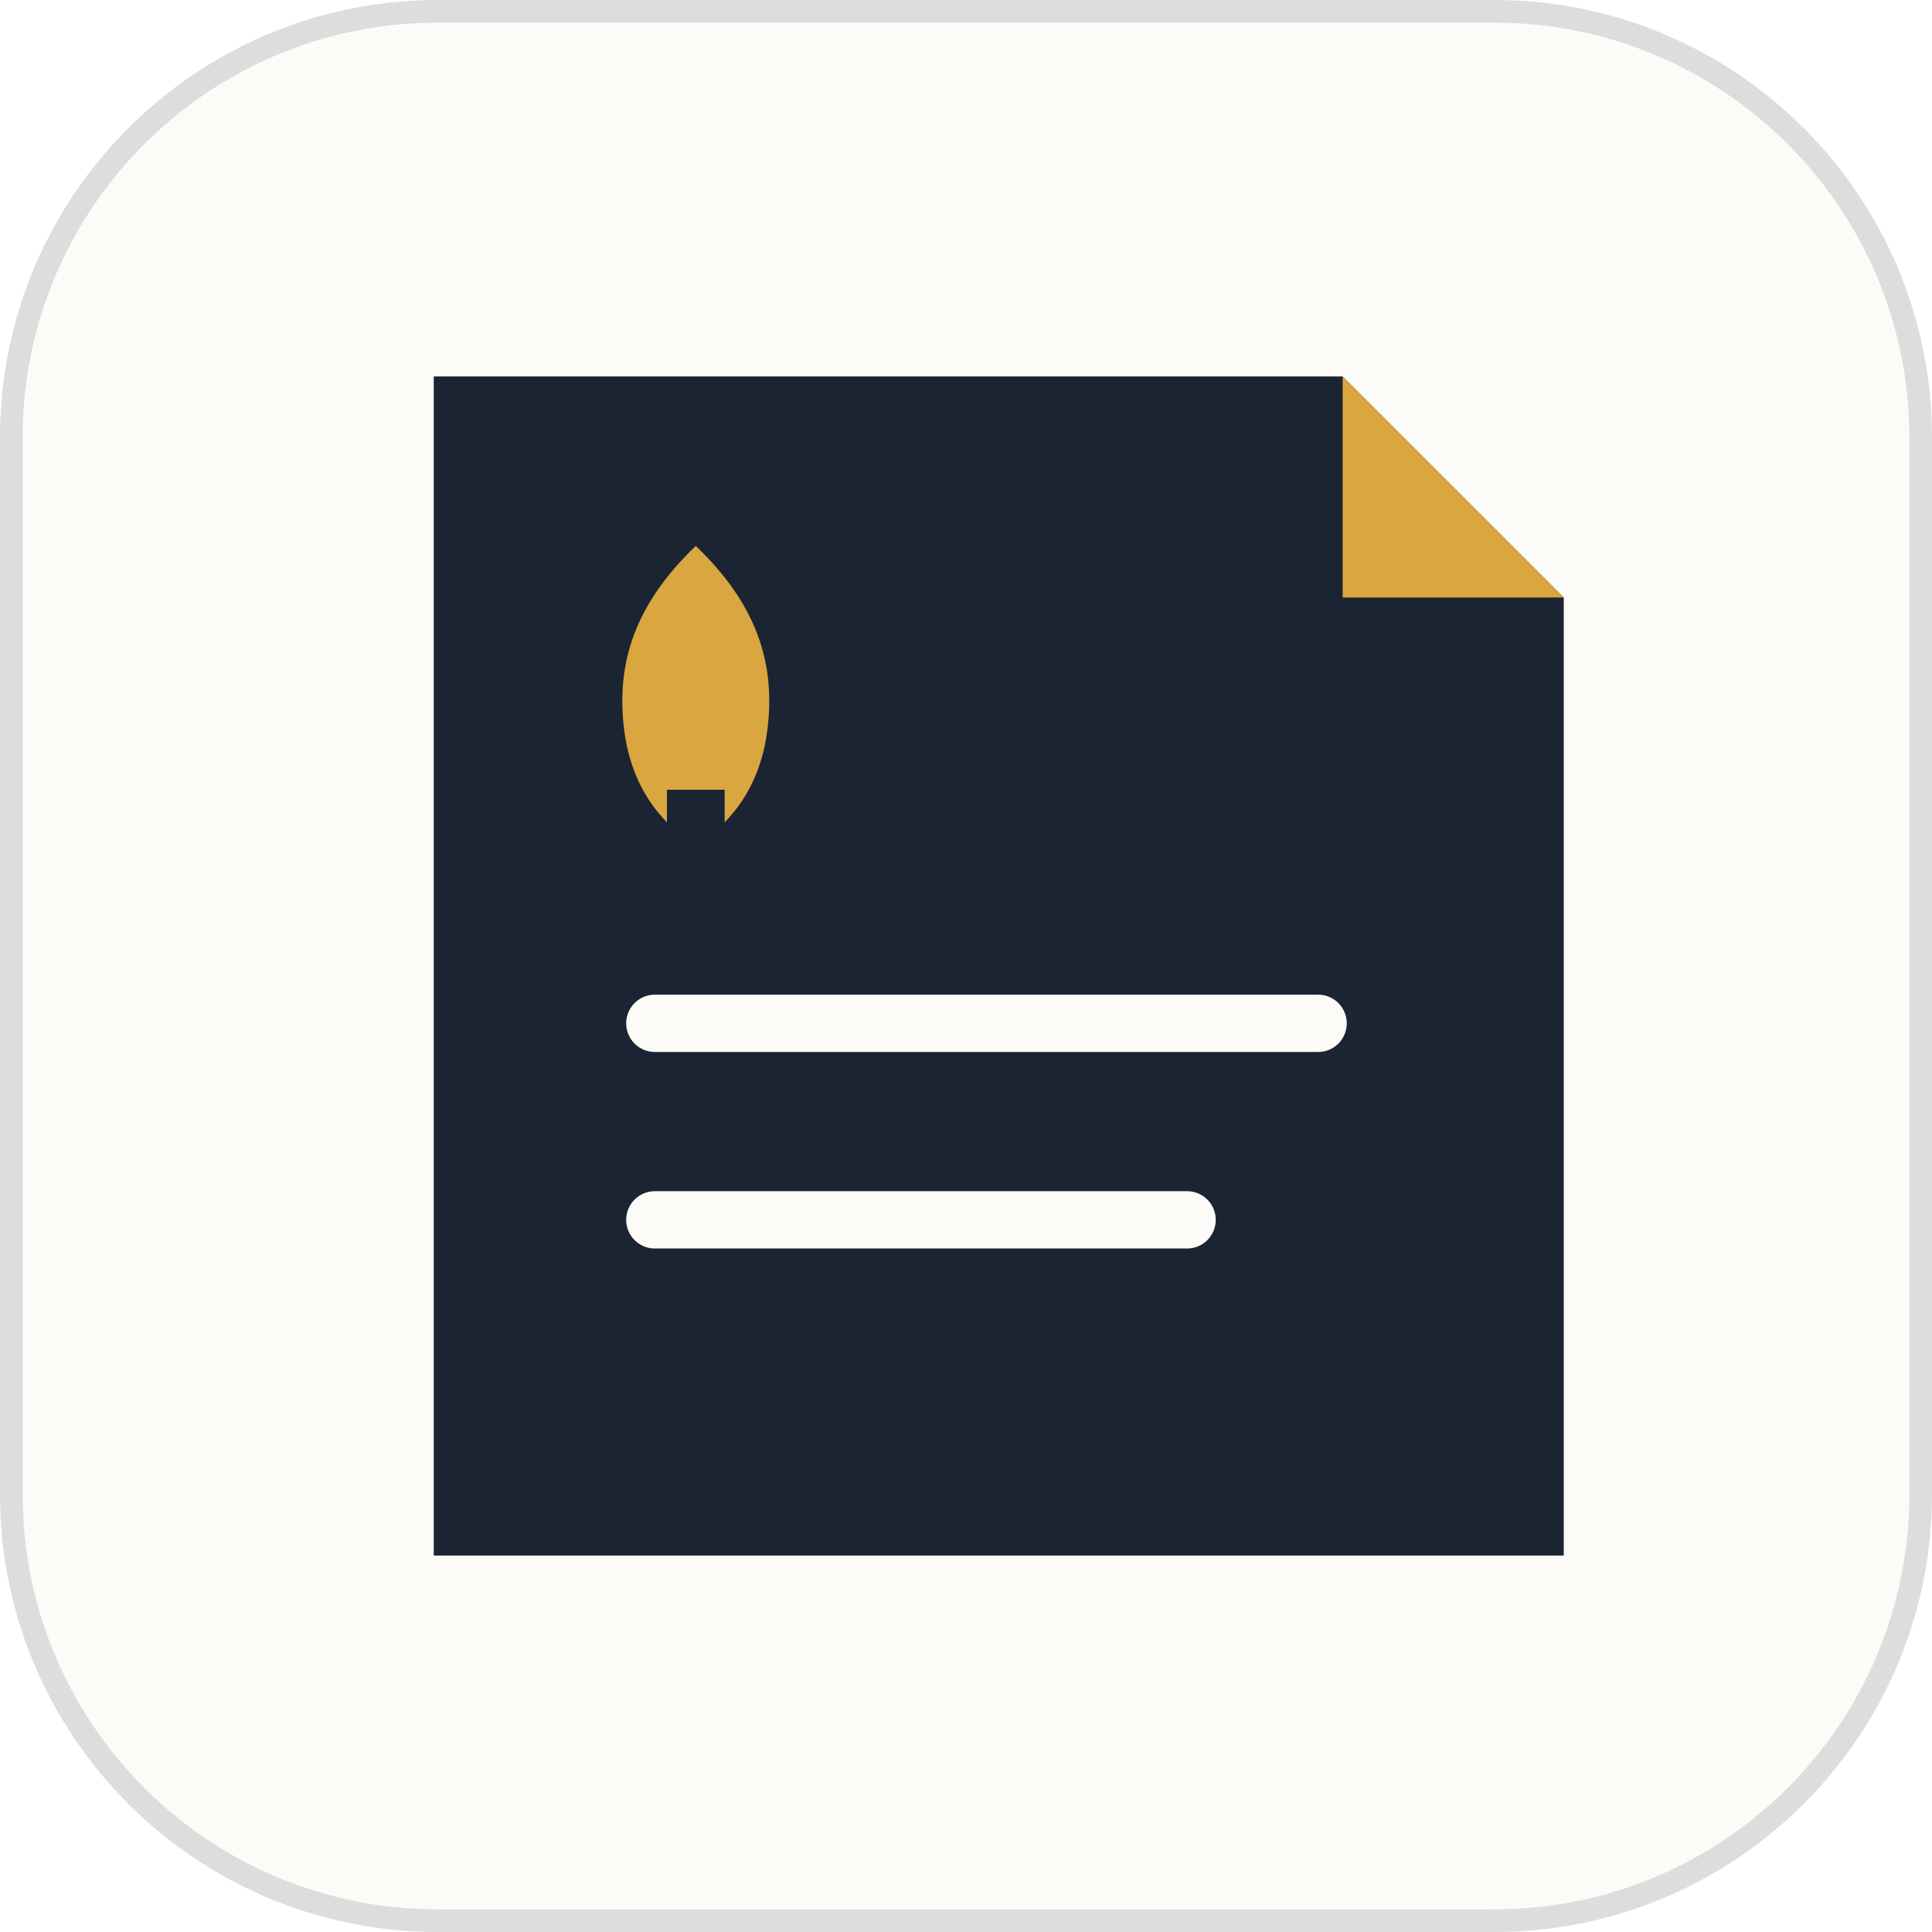
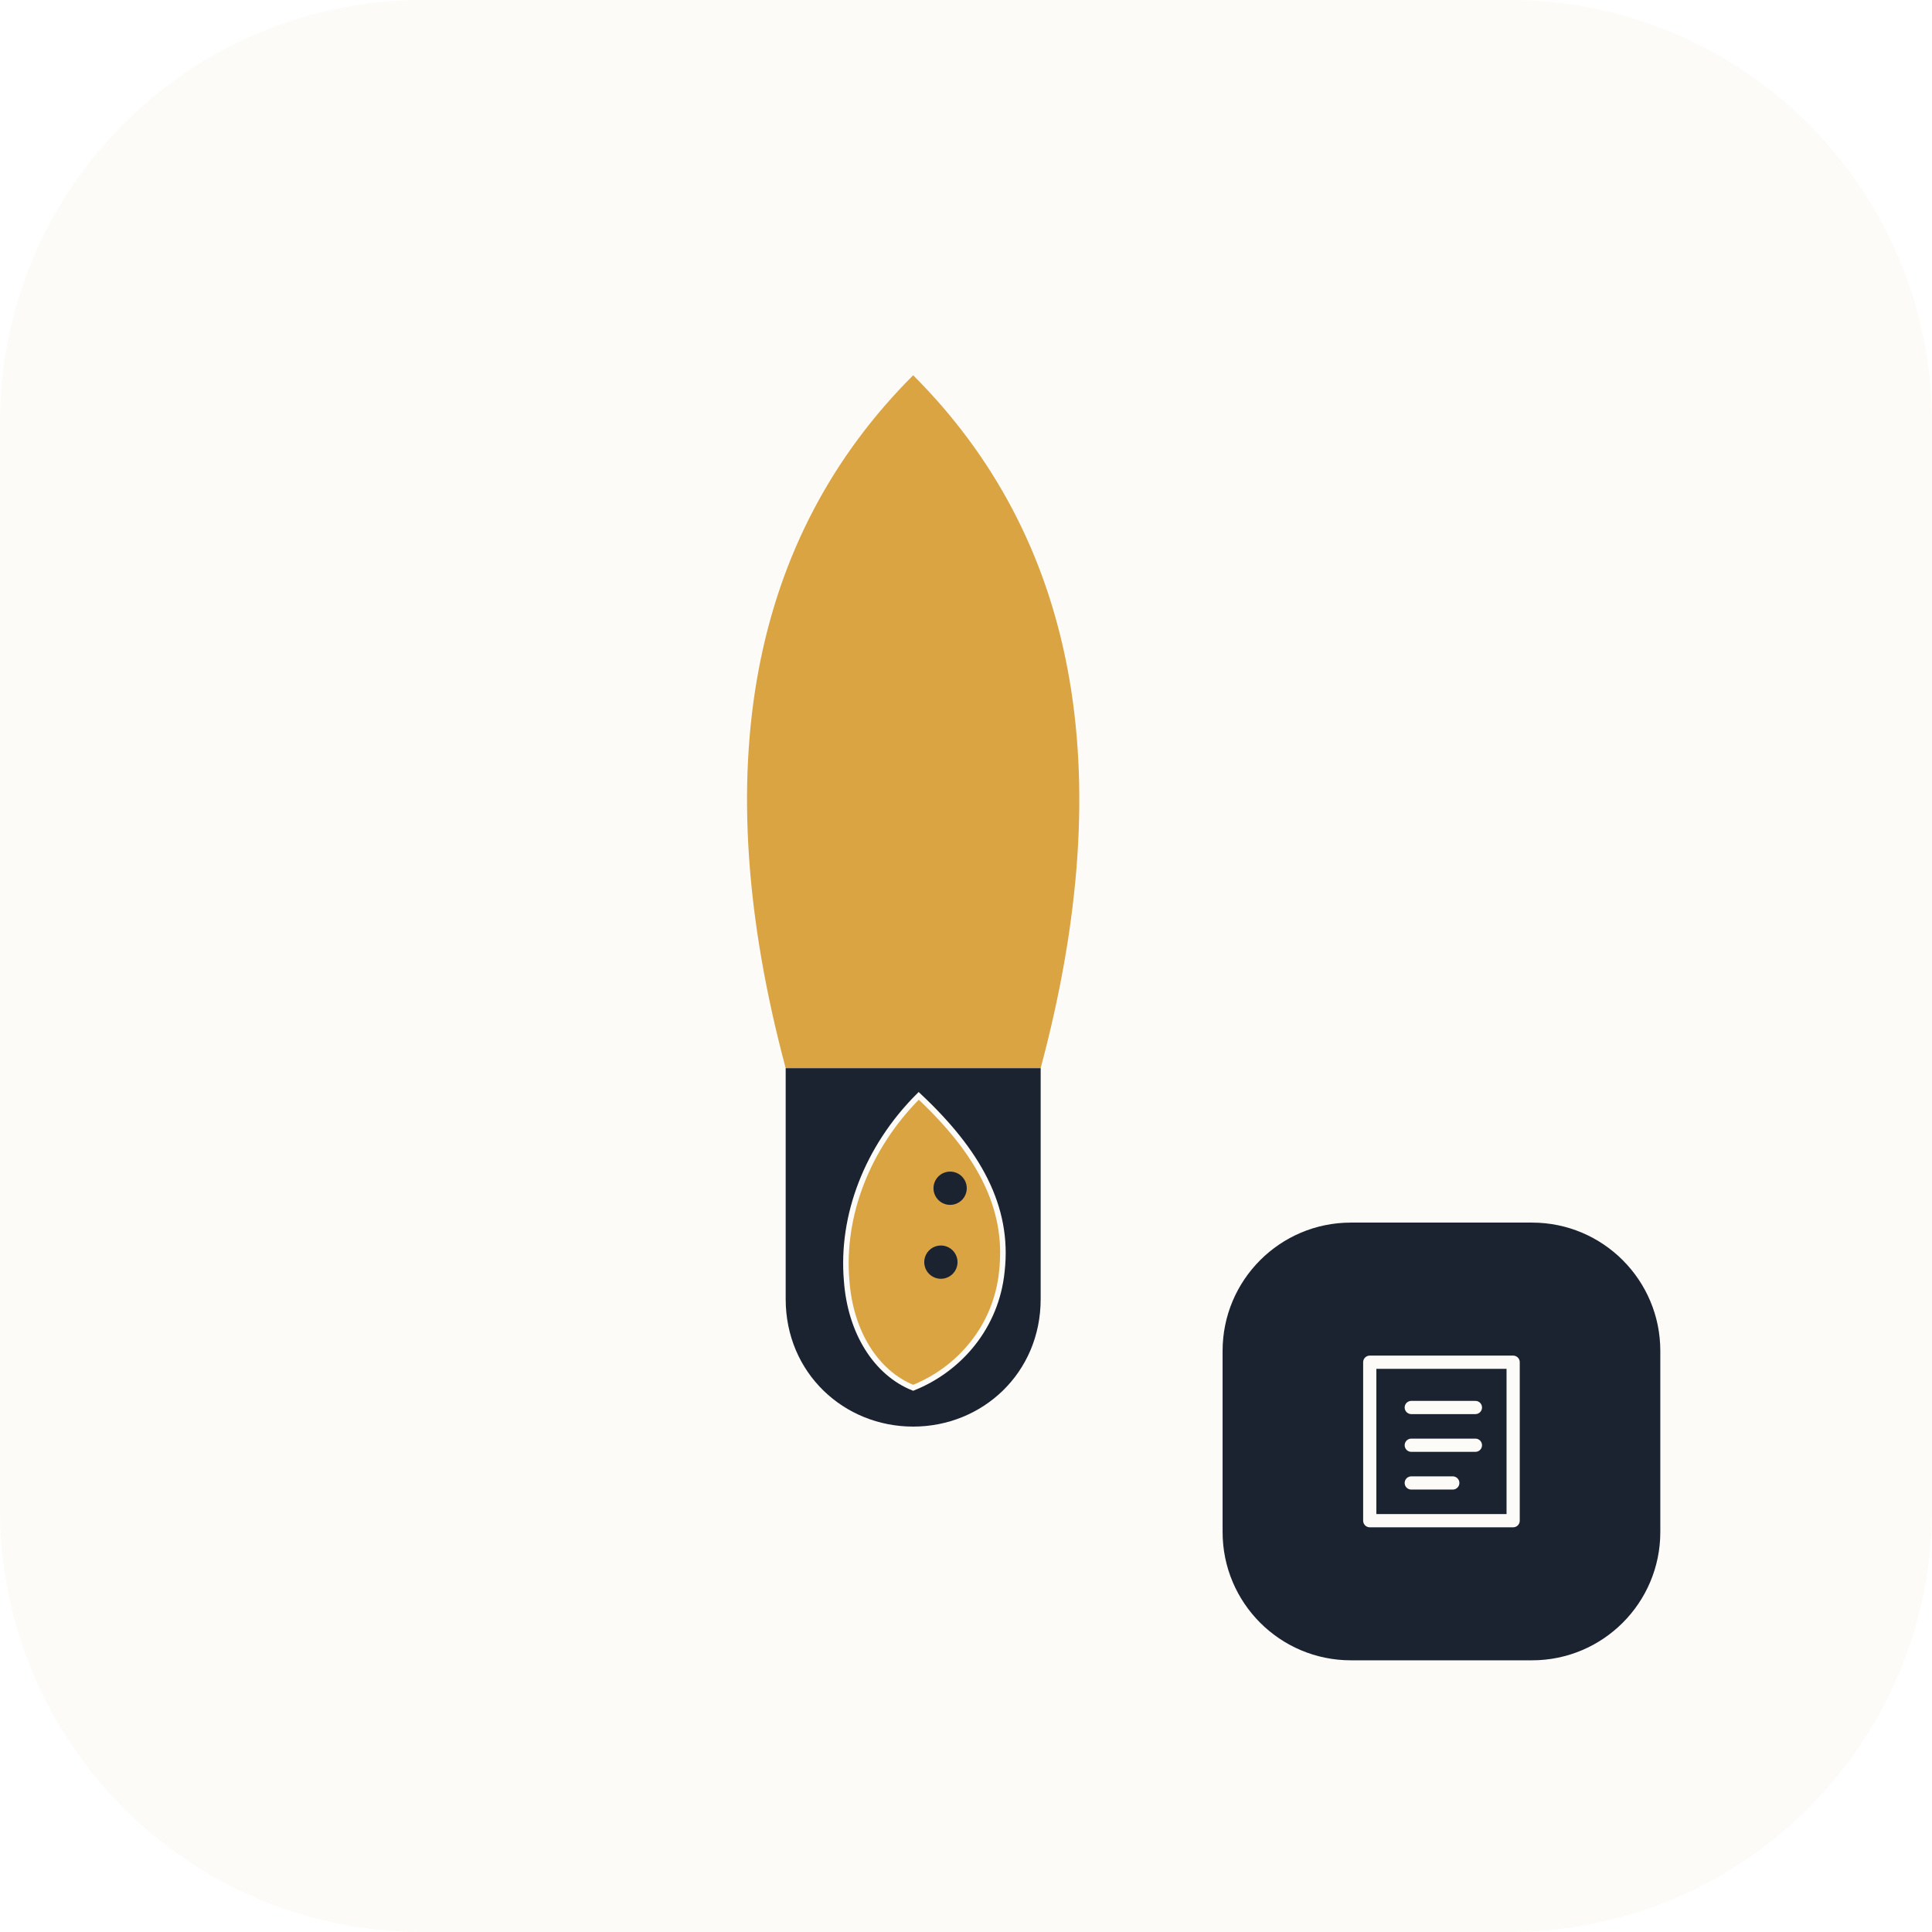
- <svg xmlns="http://www.w3.org/2000/svg" viewBox="0 0 512 512">
-   <rect width="512" height="512" rx="116" fill="#FCFBF8" />
-   <rect x="3" y="3" width="506" height="506" rx="113" fill="none" stroke="#1B2433" stroke-opacity=".14" stroke-width="6" />
-   <g transform="translate(256 256) scale(1.085) translate(-256 -256)">
-     <g>
-       <path d="M126 112 H348 L402 166 V400 H126 Z" fill="#1B2433" />
-       <path d="M348 112 V166 H402" fill="#D9A63F" />
-       <path d="M180 270 H342 M180 318 H310" stroke="#FCFBF8" stroke-width="14" stroke-linecap="round" />
-       <g transform="translate(190 190) scale(0.3)">
-         <path d="M0,-122 C-48,-76 -66,-28 -58,30 C-52,73 -30,103 0,122 C30,103 52,73 58,30 C66,-28 48,-76 0,-122 Z" fill="#D9A63F" />
-         <path d="M-20,80 L20,80 L20,126 C20,151 9,168 0,175 C-9,168 -20,151 -20,126 Z" fill="#1B2433" />
-         <path d="M-20,80 L20,80 L20,126 C20,151 9,168 0,175 C-9,168 -20,151 -20,126 Z" fill="none" stroke="#1B2433" stroke-width="7" />
-         <circle cx="0" cy="118" r="8" fill="#1B2433" />
-         <circle cx="0" cy="143" r="8" fill="#1B2433" />
-       </g>
-     </g>
+ <svg xmlns="http://www.w3.org/2000/svg" viewBox="0 0 512 512" role="img" aria-label="Irsyads curriculum">
+   <rect width="512" height="512" rx="112" fill="#FCFBF8" />
+   <svg x="100" y="64" width="284" height="350" viewBox="110 95 580 580">
+     <path fill="#D9A441" d="M400 100C487.5 187.5 512.5 312.5 469 475L331 475C287.5 312.5 312.5 187.5 400 100Z" />
+     <path fill="#1B2230" d="M331 475L469 475L469 600C469 640 437.5 669 400 669C362.5 669 331 640 331 600Z" />
+     <path fill="#D9A441" stroke="#FCFBF8" stroke-width="3" d="M403 490C435 520 452 550 448 585C445 615 425 638 400 648C380 640 366 618 364 590C361 555 375 518 403 490Z" />
+     <circle cx="420" cy="540" r="9" fill="#1B2230" />
+     <circle cx="415" cy="580" r="9" fill="#1B2230" />
+   </svg>
+   <rect x="324" y="324" width="116" height="116" rx="34" fill="#1B2230" />
+   <g transform="translate(350 350)" fill="none" stroke="#FCFBF8" stroke-width="3.5" stroke-linecap="round" stroke-linejoin="round">
+     <path d="M13 11h38v42H13zM24 23h17M24 33h17M24 43h11M13 11v42" />
  </g>
</svg>
